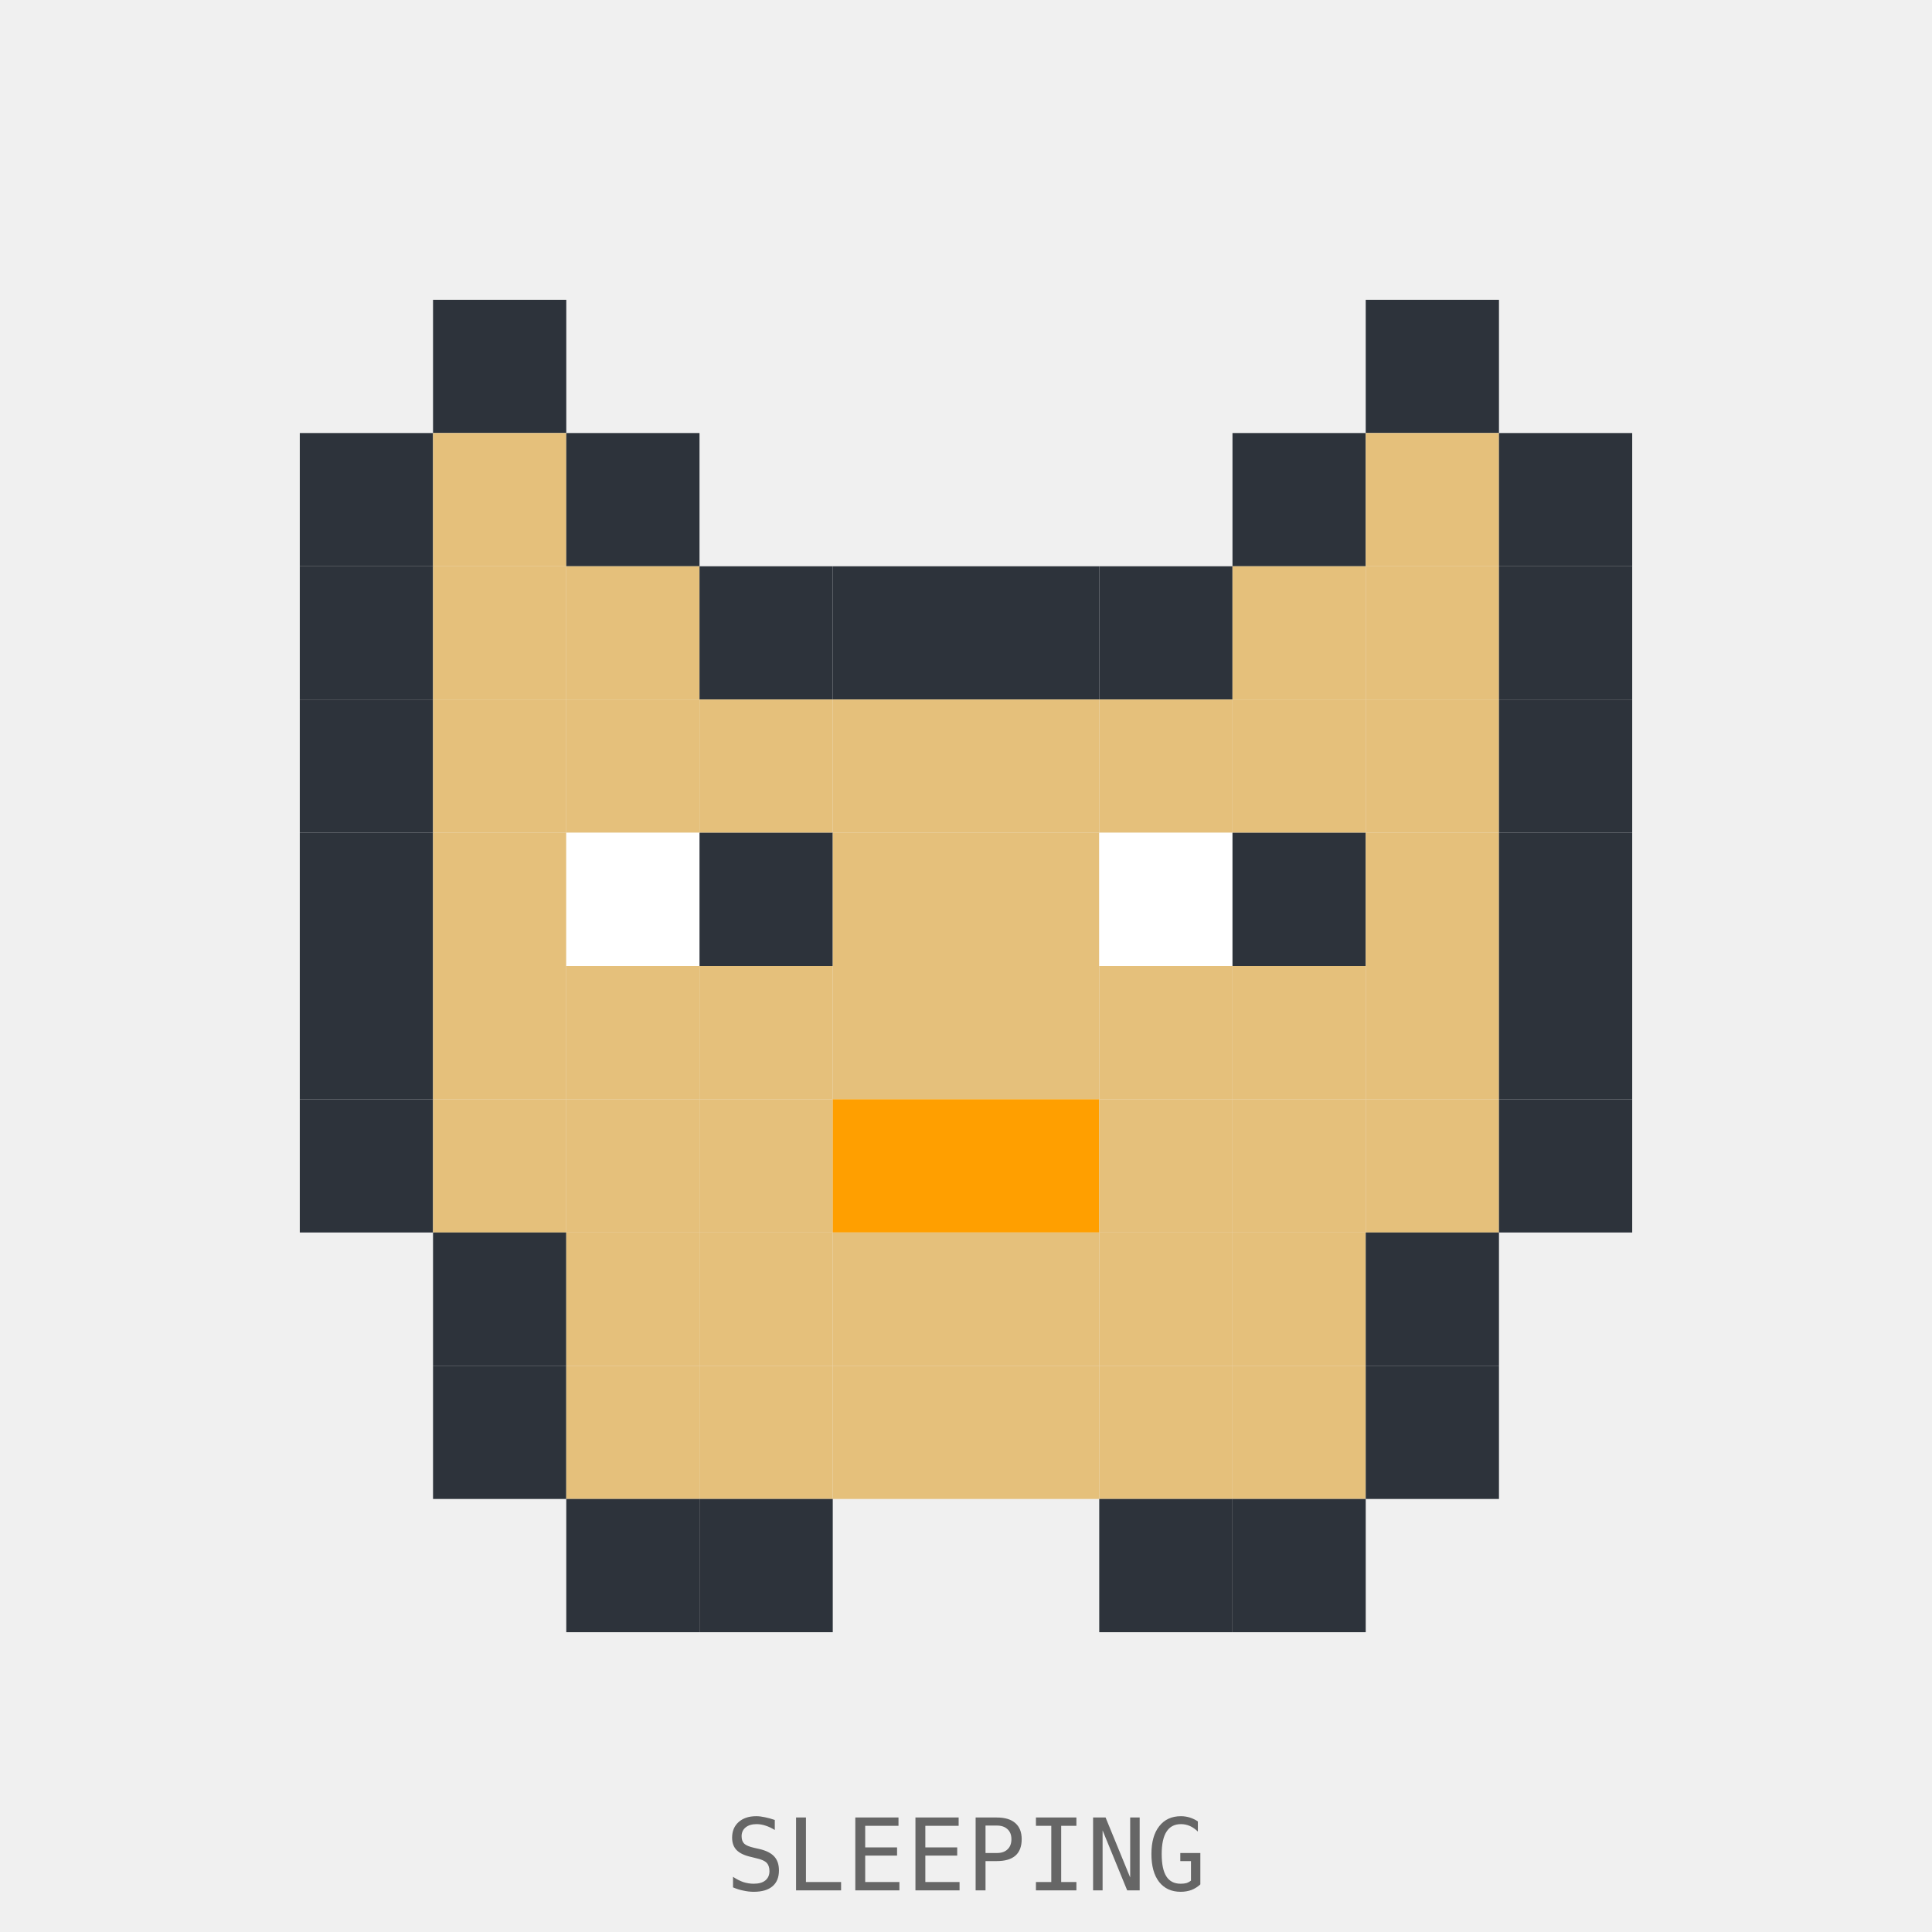
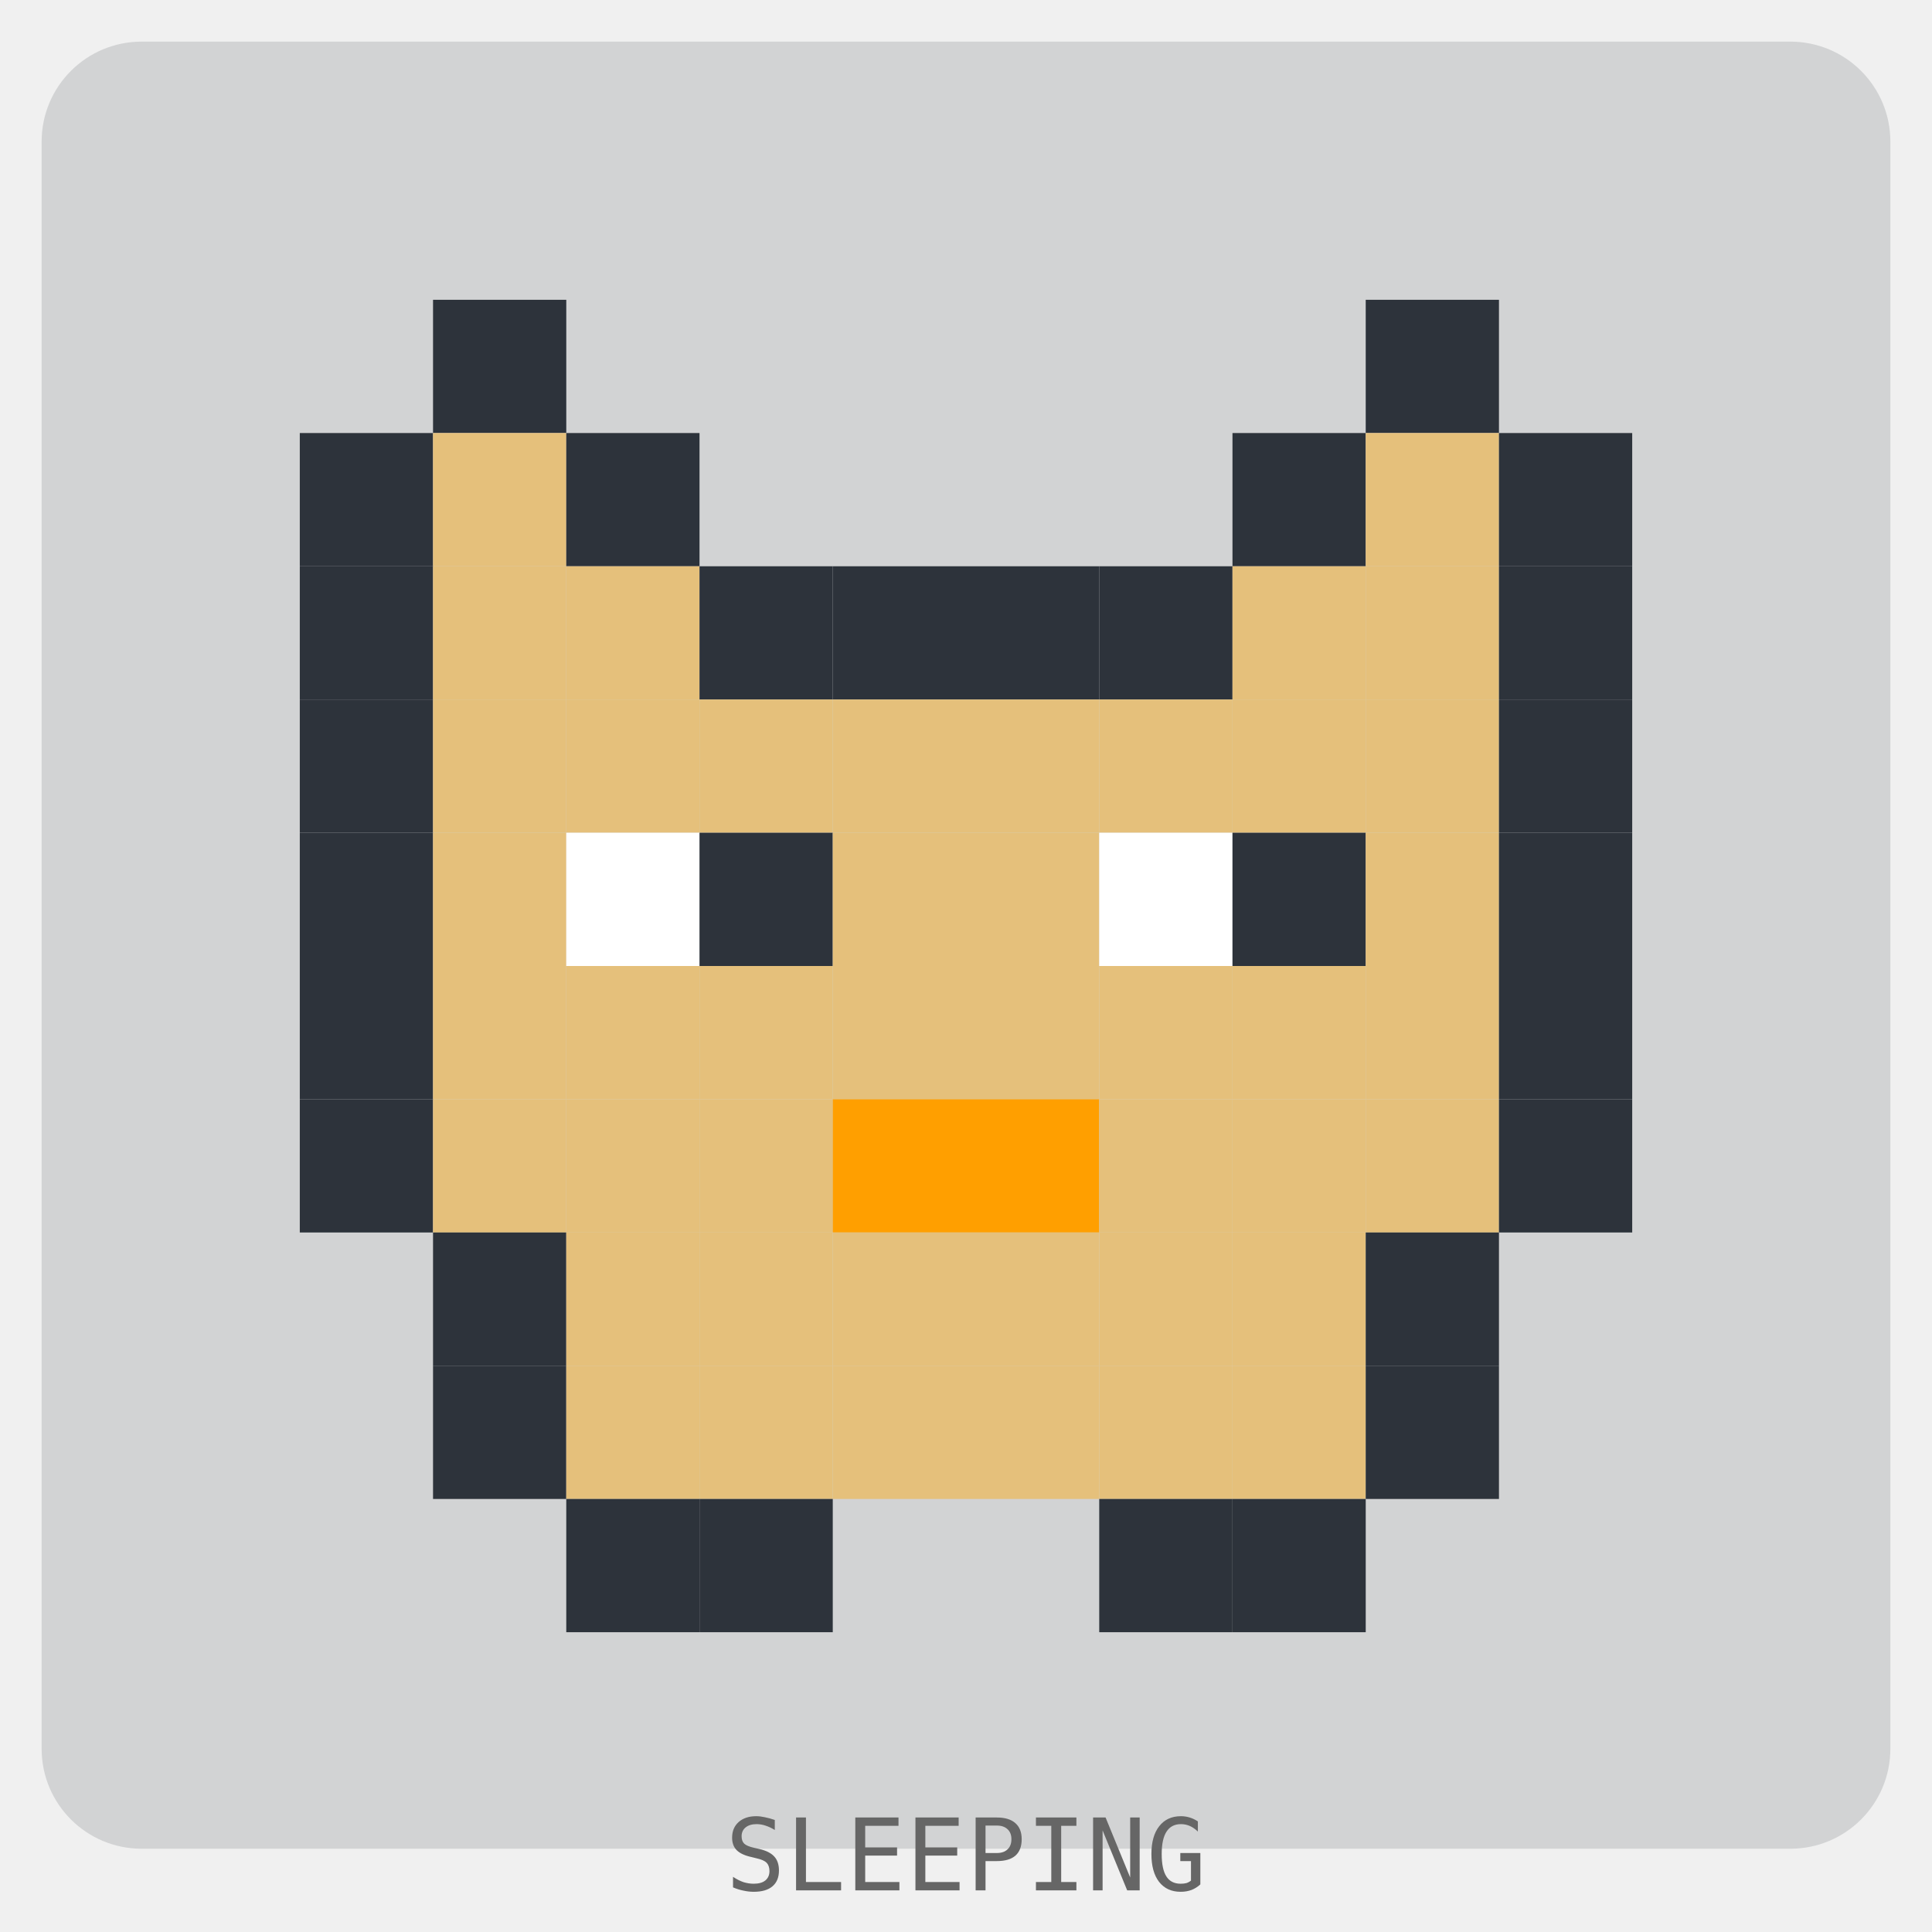
<svg xmlns="http://www.w3.org/2000/svg" width="232" height="232" viewBox="0 0 232 232">
  <style>.pet { transform-origin: center; }</style>
-   <rect width="100%" height="100%" fill="transparent" />
+   <rect x="5" y="5" width="222" height="217" rx="12" ry="12" fill="rgba(45, 51, 59, 0.15)" />
  <g transform="translate(20, 20)" opacity="1">
    <g class="pet">
      <rect x="32" y="16" width="16" height="16" fill="#2d333b" />
      <rect x="144" y="16" width="16" height="16" fill="#2d333b" />
      <rect x="16" y="32" width="16" height="16" fill="#2d333b" />
      <rect x="32" y="32" width="16" height="16" fill="#e5c07b" />
      <rect x="48" y="32" width="16" height="16" fill="#2d333b" />
      <rect x="128" y="32" width="16" height="16" fill="#2d333b" />
      <rect x="144" y="32" width="16" height="16" fill="#e5c07b" />
      <rect x="160" y="32" width="16" height="16" fill="#2d333b" />
      <rect x="16" y="48" width="16" height="16" fill="#2d333b" />
      <rect x="32" y="48" width="16" height="16" fill="#e5c07b" />
      <rect x="48" y="48" width="16" height="16" fill="#e5c07b" />
      <rect x="64" y="48" width="16" height="16" fill="#2d333b" />
      <rect x="80" y="48" width="16" height="16" fill="#2d333b" />
      <rect x="96" y="48" width="16" height="16" fill="#2d333b" />
      <rect x="112" y="48" width="16" height="16" fill="#2d333b" />
      <rect x="128" y="48" width="16" height="16" fill="#e5c07b" />
      <rect x="144" y="48" width="16" height="16" fill="#e5c07b" />
      <rect x="160" y="48" width="16" height="16" fill="#2d333b" />
      <rect x="16" y="64" width="16" height="16" fill="#2d333b" />
      <rect x="32" y="64" width="16" height="16" fill="#e5c07b" />
      <rect x="48" y="64" width="16" height="16" fill="#e5c07b" />
      <rect x="64" y="64" width="16" height="16" fill="#e5c07b" />
      <rect x="80" y="64" width="16" height="16" fill="#e5c07b" />
      <rect x="96" y="64" width="16" height="16" fill="#e5c07b" />
      <rect x="112" y="64" width="16" height="16" fill="#e5c07b" />
      <rect x="128" y="64" width="16" height="16" fill="#e5c07b" />
      <rect x="144" y="64" width="16" height="16" fill="#e5c07b" />
      <rect x="160" y="64" width="16" height="16" fill="#2d333b" />
      <rect x="16" y="80" width="16" height="16" fill="#2d333b" />
      <rect x="32" y="80" width="16" height="16" fill="#e5c07b" />
      <rect x="48" y="80" width="16" height="16" fill="#ffffff" />
      <rect x="64" y="80" width="16" height="16" fill="#2d333b" />
      <rect x="80" y="80" width="16" height="16" fill="#e5c07b" />
      <rect x="96" y="80" width="16" height="16" fill="#e5c07b" />
      <rect x="112" y="80" width="16" height="16" fill="#ffffff" />
      <rect x="128" y="80" width="16" height="16" fill="#2d333b" />
      <rect x="144" y="80" width="16" height="16" fill="#e5c07b" />
      <rect x="160" y="80" width="16" height="16" fill="#2d333b" />
      <rect x="16" y="96" width="16" height="16" fill="#2d333b" />
      <rect x="32" y="96" width="16" height="16" fill="#e5c07b" />
      <rect x="48" y="96" width="16" height="16" fill="#e5c07b" />
      <rect x="64" y="96" width="16" height="16" fill="#e5c07b" />
      <rect x="80" y="96" width="16" height="16" fill="#e5c07b" />
      <rect x="96" y="96" width="16" height="16" fill="#e5c07b" />
      <rect x="112" y="96" width="16" height="16" fill="#e5c07b" />
      <rect x="128" y="96" width="16" height="16" fill="#e5c07b" />
      <rect x="144" y="96" width="16" height="16" fill="#e5c07b" />
      <rect x="160" y="96" width="16" height="16" fill="#2d333b" />
      <rect x="16" y="112" width="16" height="16" fill="#2d333b" />
      <rect x="32" y="112" width="16" height="16" fill="#e5c07b" />
      <rect x="48" y="112" width="16" height="16" fill="#e5c07b" />
      <rect x="64" y="112" width="16" height="16" fill="#e5c07b" />
      <rect x="80" y="112" width="16" height="16" fill="#FF9F00" />
      <rect x="96" y="112" width="16" height="16" fill="#FF9F00" />
      <rect x="112" y="112" width="16" height="16" fill="#e5c07b" />
      <rect x="128" y="112" width="16" height="16" fill="#e5c07b" />
      <rect x="144" y="112" width="16" height="16" fill="#e5c07b" />
      <rect x="160" y="112" width="16" height="16" fill="#2d333b" />
      <rect x="32" y="128" width="16" height="16" fill="#2d333b" />
      <rect x="48" y="128" width="16" height="16" fill="#e5c07b" />
      <rect x="64" y="128" width="16" height="16" fill="#e5c07b" />
      <rect x="80" y="128" width="16" height="16" fill="#e5c07b" />
      <rect x="96" y="128" width="16" height="16" fill="#e5c07b" />
      <rect x="112" y="128" width="16" height="16" fill="#e5c07b" />
      <rect x="128" y="128" width="16" height="16" fill="#e5c07b" />
      <rect x="144" y="128" width="16" height="16" fill="#2d333b" />
      <rect x="32" y="144" width="16" height="16" fill="#2d333b" />
      <rect x="48" y="144" width="16" height="16" fill="#e5c07b" />
      <rect x="64" y="144" width="16" height="16" fill="#e5c07b" />
      <rect x="80" y="144" width="16" height="16" fill="#e5c07b" />
      <rect x="96" y="144" width="16" height="16" fill="#e5c07b" />
      <rect x="112" y="144" width="16" height="16" fill="#e5c07b" />
      <rect x="128" y="144" width="16" height="16" fill="#e5c07b" />
      <rect x="144" y="144" width="16" height="16" fill="#2d333b" />
      <rect x="48" y="160" width="16" height="16" fill="#2d333b" />
      <rect x="64" y="160" width="16" height="16" fill="#2d333b" />
      <rect x="112" y="160" width="16" height="16" fill="#2d333b" />
      <rect x="128" y="160" width="16" height="16" fill="#2d333b" />
      <animateTransform attributeName="transform" type="scale" values="1 1; 1.02 0.98; 1 1" dur="2s" repeatCount="indefinite" />
    </g>
  </g>
  <text x="50%" y="227" text-anchor="middle" font-family="monospace" font-size="12" fill="#666">SLEEPING</text>
</svg>
